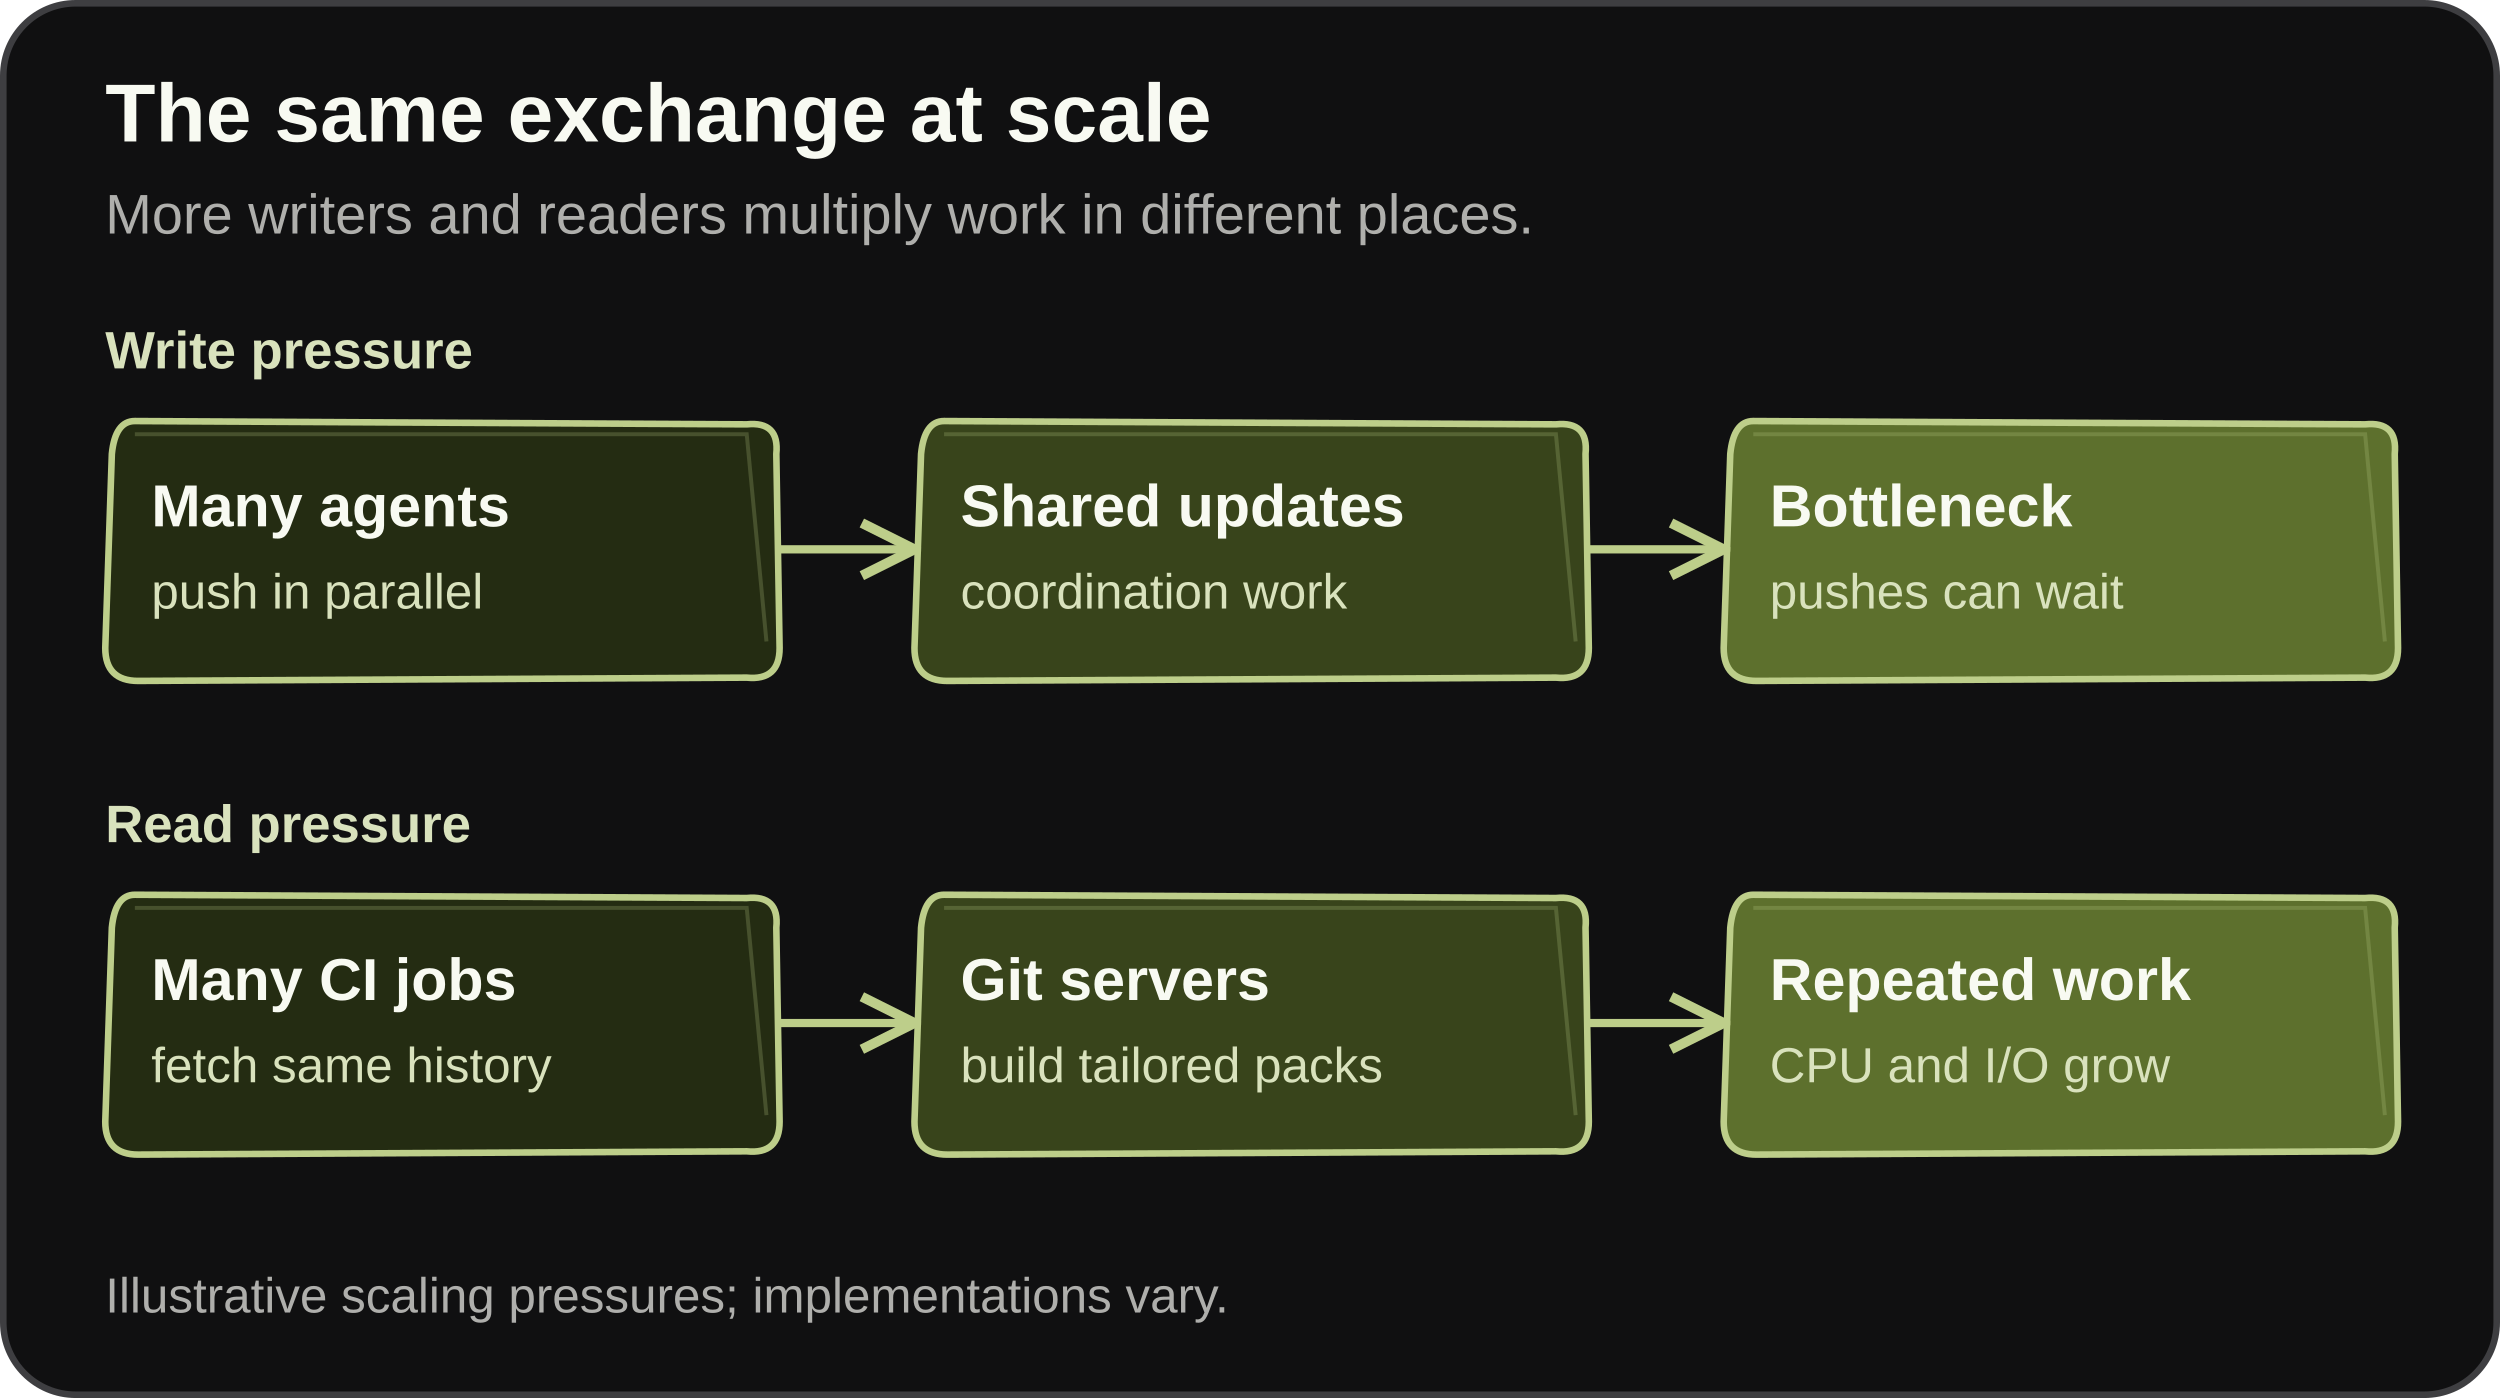
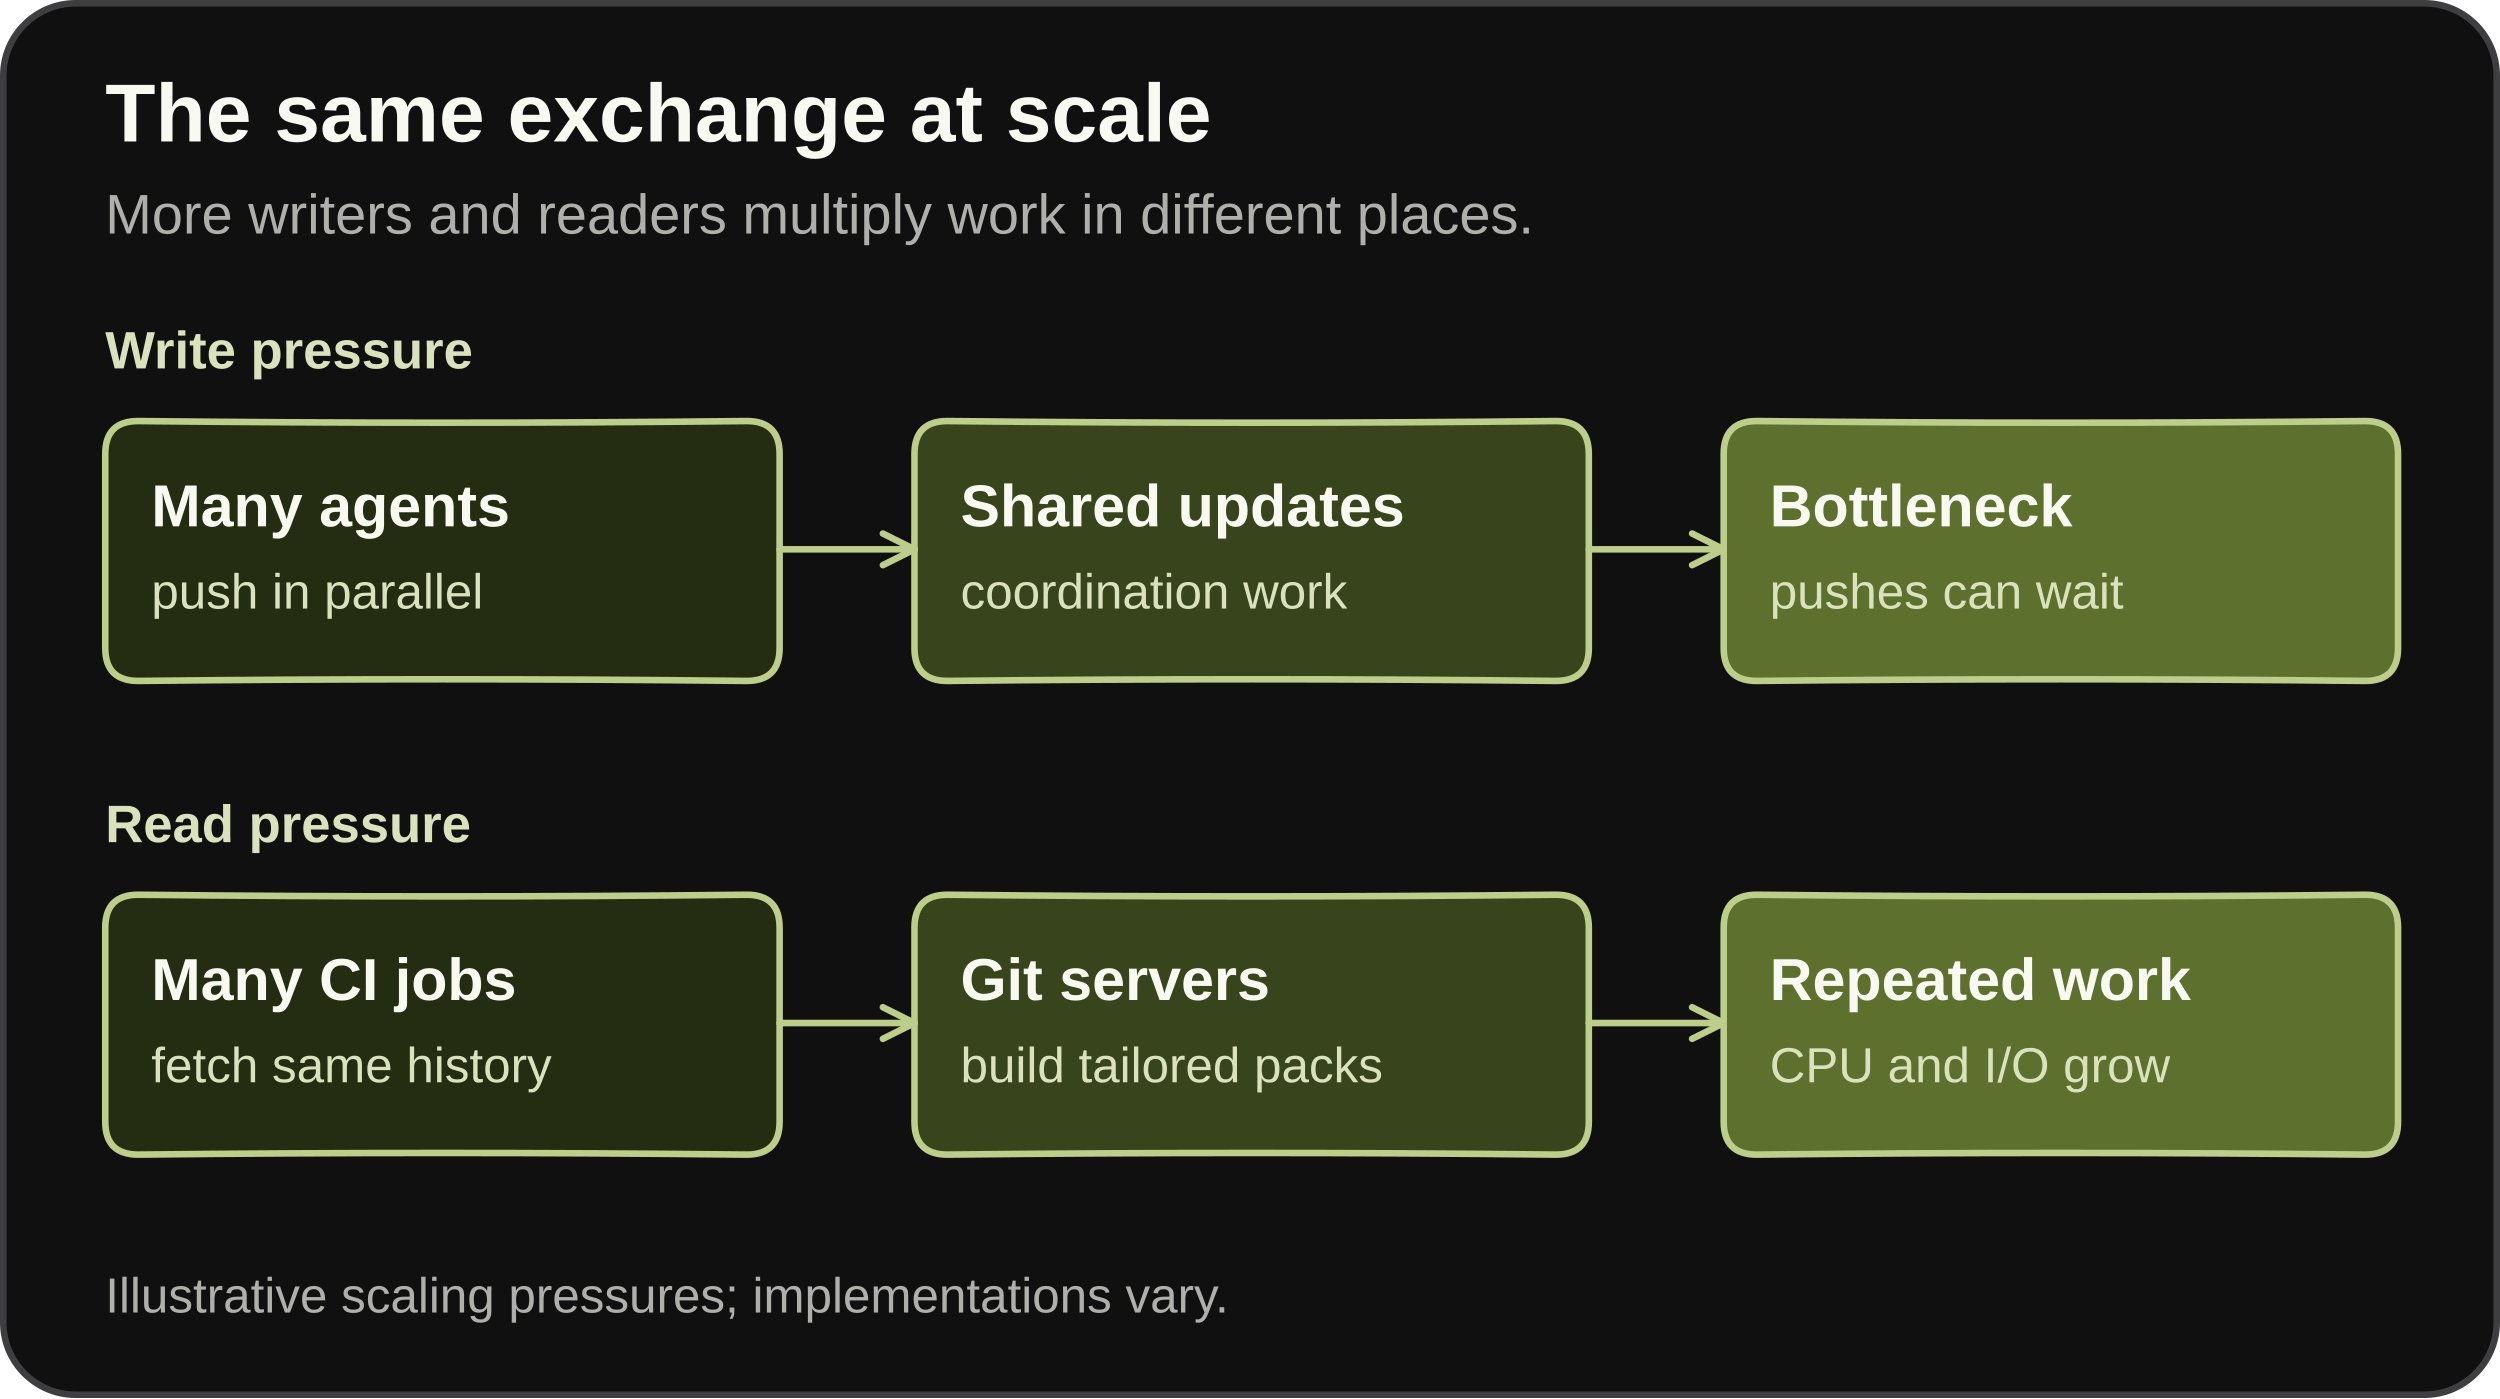
<svg xmlns="http://www.w3.org/2000/svg" width="760" height="425" viewBox="0 0 760 425" role="img" aria-labelledby="title desc">
  <defs>
-     <marker id="arr" viewBox="0 0 10 10" refX="9" refY="5" markerWidth="8" markerHeight="8" orient="auto">
-       <path d="M1 1 L9 5 L1 9" fill="none" stroke="#bdce8a" stroke-width="1.5" />
+     <marker id="arr" viewBox="0 0 10 10" refX="9" refY="5" markerUnits="userSpaceOnUse" markerWidth="12" markerHeight="12" orient="auto">
+       <path d="M1 1 L9 5 L1 9" fill="none" stroke="#bdce8a" stroke-width="1.67" stroke-linecap="round" stroke-linejoin="round" />
    </marker>
  </defs>
  <rect x="1" y="1" width="758" height="423" rx="22" fill="#101011" stroke="#3e3e41" stroke-width="2" />
  <style>text{font-family:Arial,sans-serif} .title{fill:#f8faf2;font-size:25px;font-weight:700} .subtitle{fill:#afafac;font-size:17px} .cardtitle{fill:#f8faf2;font-size:18px;font-weight:700} .cardbody{fill:#d9e2bd;font-size:15px} .label{fill:#d9e2bd;font-size:16px;font-weight:700} .legend{fill:#afafac;font-size:15px}</style>
  <text x="32" y="43" class="title">The same exchange at scale</text>
  <text x="32" y="71" class="subtitle">More writers and readers multiply work in different places.</text>
  <text x="32" y="112" class="label">Write pressure</text>
-   <path d="M41 128 Q35 128 34 138 L32 197 Q32 207 42 207 L227 206 Q237 207 237 197 L236 138 Q237 128 227 129 Z" fill="#242c12" stroke="#bdce8a" stroke-width="2" stroke-linejoin="round" />
-   <path d="M41 132 L227 132 L233 195" fill="none" opacity=".23" stroke="#bdce8a" stroke-width="1.2" />
+   <path d="M42 128 Q134.5 129 227 128 Q237 128 237 138 L237 197 Q237 207 227 207 Q134.5 206 42 207 Q32 207 32 197 L32 138 Q32 128 42 128 Z" fill="#242c12" stroke="#bdce8a" stroke-width="2" stroke-linejoin="round" />
  <text x="46" y="160" class="cardtitle">Many agents</text>
  <text x="46" y="185" class="cardbody">push in parallel</text>
-   <path d="M287 128 Q281 128 280 138 L278 197 Q278 207 288 207 L473 206 Q483 207 483 197 L482 138 Q483 128 473 129 Z" fill="#38441b" stroke="#bdce8a" stroke-width="2" stroke-linejoin="round" />
-   <path d="M287 132 L473 132 L479 195" fill="none" opacity=".23" stroke="#bdce8a" stroke-width="1.2" />
+   <path d="M288 128 Q380.5 129 473 128 Q483 128 483 138 L483 197 Q483 207 473 207 Q380.5 206 288 207 Q278 207 278 197 L278 138 Q278 128 288 128 Z" fill="#38441b" stroke="#bdce8a" stroke-width="2" stroke-linejoin="round" />
  <text x="292" y="160" class="cardtitle">Shared updates</text>
  <text x="292" y="185" class="cardbody">coordination work</text>
-   <path d="M533 128 Q527 128 526 138 L524 197 Q524 207 534 207 L719 206 Q729 207 729 197 L728 138 Q729 128 719 129 Z" fill="#5d702d" stroke="#bdce8a" stroke-width="2" stroke-linejoin="round" />
-   <path d="M533 132 L719 132 L725 195" fill="none" opacity=".23" stroke="#bdce8a" stroke-width="1.2" />
+   <path d="M534 128 Q626.5 129 719 128 Q729 128 729 138 L729 197 Q729 207 719 207 Q626.5 206 534 207 Q524 207 524 197 L524 138 Q524 128 534 128 Z" fill="#5d702d" stroke="#bdce8a" stroke-width="2" stroke-linejoin="round" />
  <text x="538" y="160" class="cardtitle">Bottleneck</text>
  <text x="538" y="185" class="cardbody">pushes can wait</text>
-   <path d="M237 167 L278 167" fill="none" stroke="#bdce8a" stroke-width="2.5" stroke-linejoin="round" stroke-linecap="round" marker-end="url(#arr)" />
-   <path d="M483 167 L524 167" fill="none" stroke="#bdce8a" stroke-width="2.5" stroke-linejoin="round" stroke-linecap="round" marker-end="url(#arr)" />
+   <path d="M237 167 L278 167" fill="none" stroke="#bdce8a" stroke-width="2" stroke-linejoin="round" stroke-linecap="round" marker-end="url(#arr)" />
+   <path d="M483 167 L524 167" fill="none" stroke="#bdce8a" stroke-width="2" stroke-linejoin="round" stroke-linecap="round" marker-end="url(#arr)" />
  <text x="32" y="256" class="label">Read pressure</text>
-   <path d="M41 272 Q35 272 34 282 L32 341 Q32 351 42 351 L227 350 Q237 351 237 341 L236 282 Q237 272 227 273 Z" fill="#242c12" stroke="#bdce8a" stroke-width="2" stroke-linejoin="round" />
-   <path d="M41 276 L227 276 L233 339" fill="none" opacity=".23" stroke="#bdce8a" stroke-width="1.2" />
+   <path d="M42 272 Q134.5 273 227 272 Q237 272 237 282 L237 341 Q237 351 227 351 Q134.5 350 42 351 Q32 351 32 341 L32 282 Q32 272 42 272 Z" fill="#242c12" stroke="#bdce8a" stroke-width="2" stroke-linejoin="round" />
  <text x="46" y="304" class="cardtitle">Many CI jobs</text>
  <text x="46" y="329" class="cardbody">fetch same history</text>
-   <path d="M287 272 Q281 272 280 282 L278 341 Q278 351 288 351 L473 350 Q483 351 483 341 L482 282 Q483 272 473 273 Z" fill="#38441b" stroke="#bdce8a" stroke-width="2" stroke-linejoin="round" />
-   <path d="M287 276 L473 276 L479 339" fill="none" opacity=".23" stroke="#bdce8a" stroke-width="1.2" />
+   <path d="M288 272 Q380.5 273 473 272 Q483 272 483 282 L483 341 Q483 351 473 351 Q380.5 350 288 351 Q278 351 278 341 L278 282 Q278 272 288 272 Z" fill="#38441b" stroke="#bdce8a" stroke-width="2" stroke-linejoin="round" />
  <text x="292" y="304" class="cardtitle">Git servers</text>
  <text x="292" y="329" class="cardbody">build tailored packs</text>
-   <path d="M533 272 Q527 272 526 282 L524 341 Q524 351 534 351 L719 350 Q729 351 729 341 L728 282 Q729 272 719 273 Z" fill="#5d702d" stroke="#bdce8a" stroke-width="2" stroke-linejoin="round" />
-   <path d="M533 276 L719 276 L725 339" fill="none" opacity=".23" stroke="#bdce8a" stroke-width="1.2" />
+   <path d="M534 272 Q626.5 273 719 272 Q729 272 729 282 L729 341 Q729 351 719 351 Q626.5 350 534 351 Q524 351 524 341 L524 282 Q524 272 534 272 Z" fill="#5d702d" stroke="#bdce8a" stroke-width="2" stroke-linejoin="round" />
  <text x="538" y="304" class="cardtitle">Repeated work</text>
  <text x="538" y="329" class="cardbody">CPU and I/O grow</text>
-   <path d="M237 311 L278 311" fill="none" stroke="#bdce8a" stroke-width="2.5" stroke-linejoin="round" stroke-linecap="round" marker-end="url(#arr)" />
-   <path d="M483 311 L524 311" fill="none" stroke="#bdce8a" stroke-width="2.5" stroke-linejoin="round" stroke-linecap="round" marker-end="url(#arr)" />
+   <path d="M237 311 L278 311" fill="none" stroke="#bdce8a" stroke-width="2" stroke-linejoin="round" stroke-linecap="round" marker-end="url(#arr)" />
+   <path d="M483 311 L524 311" fill="none" stroke="#bdce8a" stroke-width="2" stroke-linejoin="round" stroke-linecap="round" marker-end="url(#arr)" />
  <text x="32" y="399" class="legend">Illustrative scaling pressures; implementations vary.</text>
</svg>
